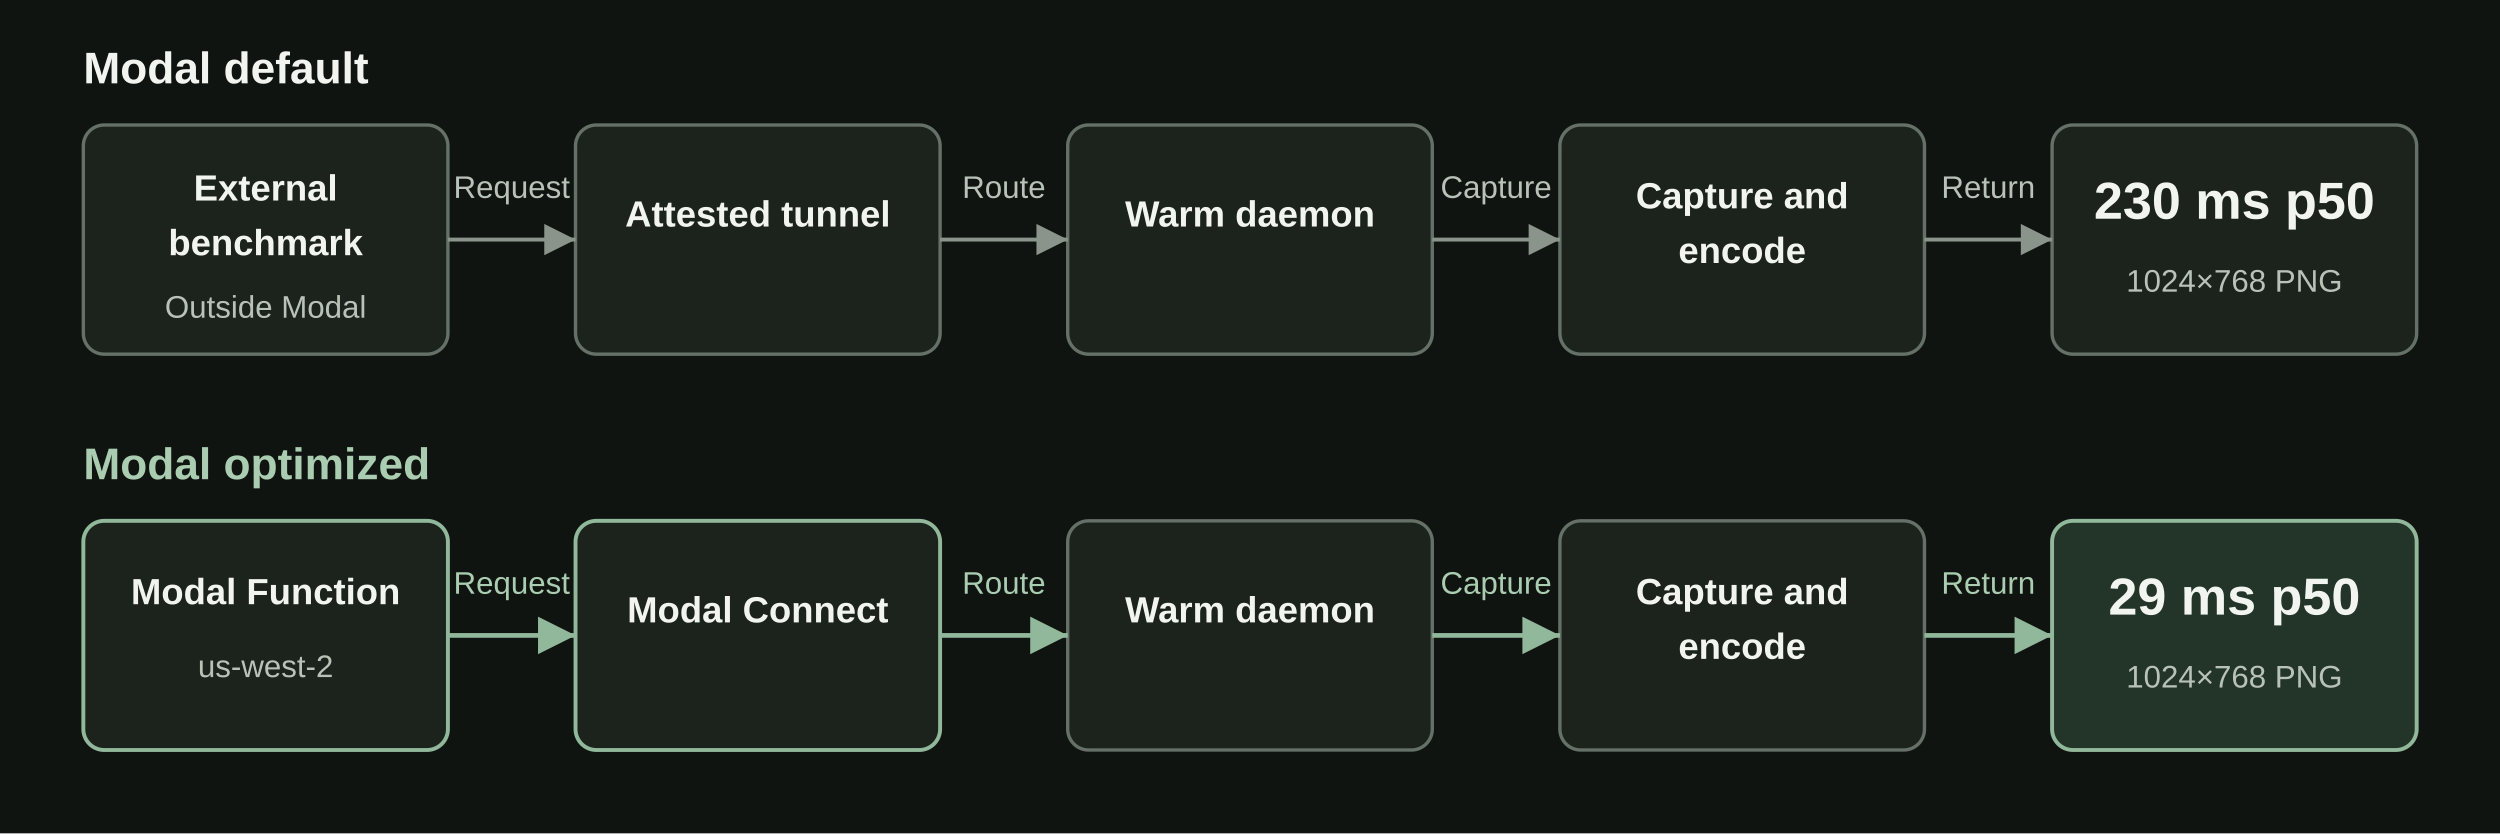
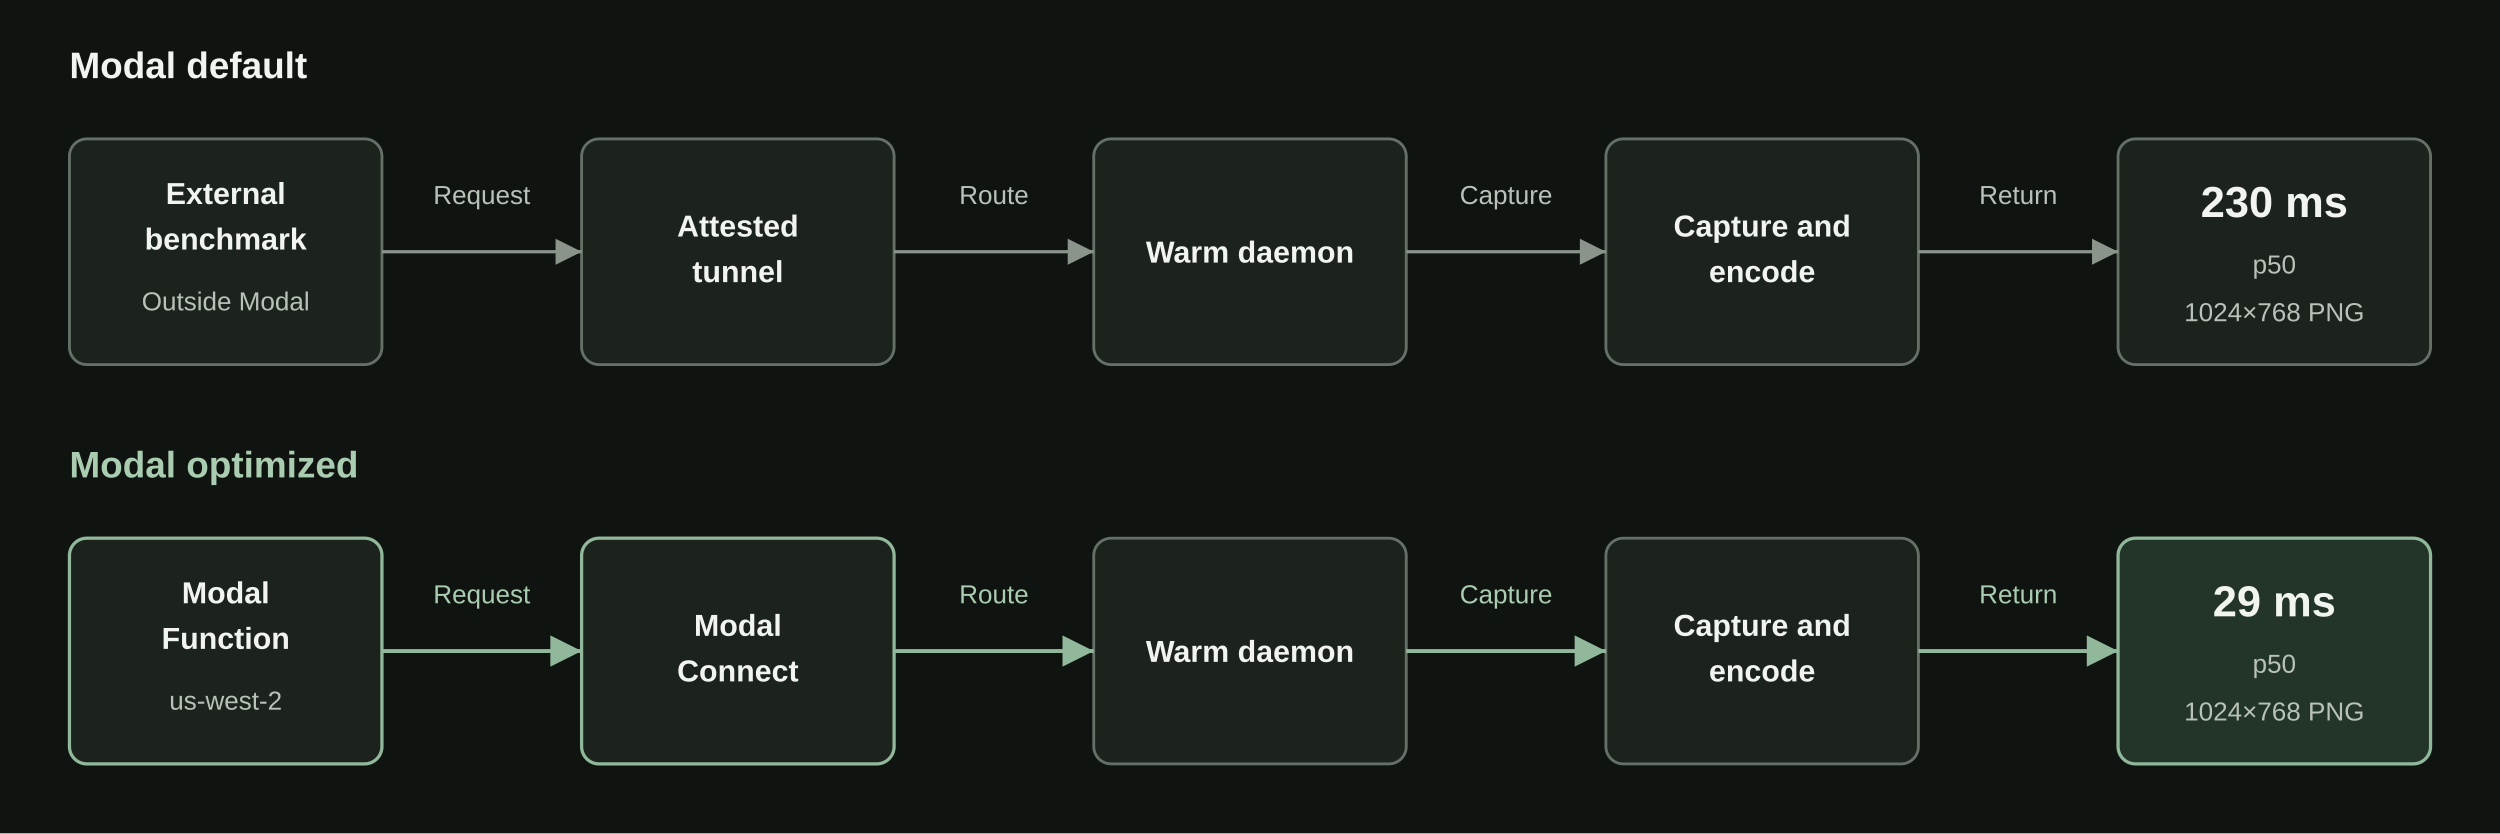
- <svg xmlns="http://www.w3.org/2000/svg" width="960" height="320" viewBox="0 0 960 320" role="img" aria-labelledby="title desc">
+ <svg xmlns="http://www.w3.org/2000/svg" width="1152" height="384" viewBox="0 0 1152 384" role="img" aria-labelledby="title desc">
  <defs>
    <style>
      .bg { fill: #101411; }
      .box { fill: #1C231D; stroke: #657066; stroke-width: 1.3; }
      .changed { fill: #1C231D; stroke: #91B89A; stroke-width: 1.5; }
      .result { fill: #233528; stroke: #91B89A; stroke-width: 1.5; }
      .row, .row-opt, .label, .small, .metric, .arrow-label, .arrow-label-opt { font-family: -apple-system, BlinkMacSystemFont, "Segoe UI", Arial, sans-serif; }
      .row { fill: #F1F4EF; font-size: 17px; font-weight: 700; }
      .row-opt { fill: #AACCB0; font-size: 17px; font-weight: 700; }
      .label { fill: #F1F4EF; font-size: 14px; font-weight: 600; }
      .small { fill: #B9C2B8; font-size: 12px; }
      .metric { fill: #F1F4EF; font-size: 20px; font-weight: 700; }
      .arrow-label { fill: #B9C2B8; font-size: 12px; font-weight: 500; }
      .arrow-label-opt { fill: #AACCB0; font-size: 12px; font-weight: 500; }
      .path { fill: none; stroke: #8A948B; stroke-width: 1.5; }
      .path-opt { fill: none; stroke: #91B89A; stroke-width: 1.8; }
    </style>
    <marker id="arrow-neutral" viewBox="0 0 8 8" refX="8" refY="4" markerWidth="8" markerHeight="8" orient="auto">
      <path d="M0 0 L8 4 L0 8 Z" fill="#8A948B" />
    </marker>
    <marker id="arrow-sage" viewBox="0 0 8 8" refX="8" refY="4" markerWidth="8" markerHeight="8" orient="auto">
      <path d="M0 0 L8 4 L0 8 Z" fill="#91B89A" />
    </marker>
  </defs>
-   <rect class="bg" width="960" height="320" />
-   <text class="row" x="32" y="32">Modal default</text>
-   <rect class="box" x="32" y="48" width="140" height="88" rx="8" />
-   <text class="label" x="102" y="77" text-anchor="middle">External</text>
-   <text class="label" x="102" y="98" text-anchor="middle">benchmark</text>
-   <text class="small" x="102" y="122" text-anchor="middle">Outside Modal</text>
-   <rect class="box" x="221" y="48" width="140" height="88" rx="8" />
-   <text class="label" x="291" y="87" text-anchor="middle">Attested tunnel</text>
-   <rect class="box" x="410" y="48" width="140" height="88" rx="8" />
-   <text class="label" x="480" y="87" text-anchor="middle">Warm daemon</text>
-   <rect class="box" x="599" y="48" width="140" height="88" rx="8" />
-   <text class="label" x="669" y="80" text-anchor="middle">Capture and</text>
-   <text class="label" x="669" y="101" text-anchor="middle">encode</text>
-   <rect class="box" x="788" y="48" width="140" height="88" rx="8" />
-   <text class="metric" x="858" y="84" text-anchor="middle">230 ms p50</text>
-   <text class="small" x="858" y="112" text-anchor="middle">1024×768 PNG</text>
-   <line class="path" x1="172" y1="92" x2="221" y2="92" marker-end="url(#arrow-neutral)" />
-   <text class="arrow-label" x="196.5" y="76" text-anchor="middle">Request</text>
-   <line class="path" x1="361" y1="92" x2="410" y2="92" marker-end="url(#arrow-neutral)" />
-   <text class="arrow-label" x="385.5" y="76" text-anchor="middle">Route</text>
-   <line class="path" x1="550" y1="92" x2="599" y2="92" marker-end="url(#arrow-neutral)" />
-   <text class="arrow-label" x="574.5" y="76" text-anchor="middle">Capture</text>
-   <line class="path" x1="739" y1="92" x2="788" y2="92" marker-end="url(#arrow-neutral)" />
-   <text class="arrow-label" x="763.5" y="76" text-anchor="middle">Return</text>
-   <text class="row-opt" x="32" y="184">Modal optimized</text>
-   <rect class="changed" x="32" y="200" width="140" height="88" rx="8" />
-   <text class="label" x="102" y="232" text-anchor="middle">Modal Function</text>
-   <text class="small" x="102" y="260" text-anchor="middle">us-west-2</text>
-   <rect class="changed" x="221" y="200" width="140" height="88" rx="8" />
-   <text class="label" x="291" y="239" text-anchor="middle">Modal Connect</text>
-   <rect class="box" x="410" y="200" width="140" height="88" rx="8" />
-   <text class="label" x="480" y="239" text-anchor="middle">Warm daemon</text>
-   <rect class="box" x="599" y="200" width="140" height="88" rx="8" />
-   <text class="label" x="669" y="232" text-anchor="middle">Capture and</text>
-   <text class="label" x="669" y="253" text-anchor="middle">encode</text>
-   <rect class="result" x="788" y="200" width="140" height="88" rx="8" />
-   <text class="metric" x="858" y="236" text-anchor="middle">29 ms p50</text>
-   <text class="small" x="858" y="264" text-anchor="middle">1024×768 PNG</text>
-   <line class="path-opt" x1="172" y1="244" x2="221" y2="244" marker-end="url(#arrow-sage)" />
-   <text class="arrow-label-opt" x="196.5" y="228" text-anchor="middle">Request</text>
-   <line class="path-opt" x1="361" y1="244" x2="410" y2="244" marker-end="url(#arrow-sage)" />
-   <text class="arrow-label-opt" x="385.5" y="228" text-anchor="middle">Route</text>
-   <line class="path-opt" x1="550" y1="244" x2="599" y2="244" marker-end="url(#arrow-sage)" />
-   <text class="arrow-label-opt" x="574.5" y="228" text-anchor="middle">Capture</text>
-   <line class="path-opt" x1="739" y1="244" x2="788" y2="244" marker-end="url(#arrow-sage)" />
-   <text class="arrow-label-opt" x="763.5" y="228" text-anchor="middle">Return</text>
+   <rect class="bg" width="1152" height="384" />
+   <text class="row" x="32" y="36">Modal default</text>
+   <rect class="box" x="32" y="64" width="144" height="104" rx="8" />
+   <text class="label" x="104" y="94" text-anchor="middle">External</text>
+   <text class="label" x="104" y="115" text-anchor="middle">benchmark</text>
+   <text class="small" x="104" y="143" text-anchor="middle">Outside Modal</text>
+   <rect class="box" x="268" y="64" width="144" height="104" rx="8" />
+   <text class="label" x="340" y="109" text-anchor="middle">Attested</text>
+   <text class="label" x="340" y="130" text-anchor="middle">tunnel</text>
+   <rect class="box" x="504" y="64" width="144" height="104" rx="8" />
+   <text class="label" x="576" y="121" text-anchor="middle">Warm daemon</text>
+   <rect class="box" x="740" y="64" width="144" height="104" rx="8" />
+   <text class="label" x="812" y="109" text-anchor="middle">Capture and</text>
+   <text class="label" x="812" y="130" text-anchor="middle">encode</text>
+   <rect class="box" x="976" y="64" width="144" height="104" rx="8" />
+   <text class="metric" x="1048" y="100" text-anchor="middle">230 ms</text>
+   <text class="small" x="1048" y="126" text-anchor="middle">p50</text>
+   <text class="small" x="1048" y="148" text-anchor="middle">1024×768 PNG</text>
+   <line class="path" x1="176" y1="116" x2="268" y2="116" marker-end="url(#arrow-neutral)" />
+   <text class="arrow-label" x="222" y="94" text-anchor="middle">Request</text>
+   <line class="path" x1="412" y1="116" x2="504" y2="116" marker-end="url(#arrow-neutral)" />
+   <text class="arrow-label" x="458" y="94" text-anchor="middle">Route</text>
+   <line class="path" x1="648" y1="116" x2="740" y2="116" marker-end="url(#arrow-neutral)" />
+   <text class="arrow-label" x="694" y="94" text-anchor="middle">Capture</text>
+   <line class="path" x1="884" y1="116" x2="976" y2="116" marker-end="url(#arrow-neutral)" />
+   <text class="arrow-label" x="930" y="94" text-anchor="middle">Return</text>
+   <text class="row-opt" x="32" y="220">Modal optimized</text>
+   <rect class="changed" x="32" y="248" width="144" height="104" rx="8" />
+   <text class="label" x="104" y="278" text-anchor="middle">Modal</text>
+   <text class="label" x="104" y="299" text-anchor="middle">Function</text>
+   <text class="small" x="104" y="327" text-anchor="middle">us-west-2</text>
+   <rect class="changed" x="268" y="248" width="144" height="104" rx="8" />
+   <text class="label" x="340" y="293" text-anchor="middle">Modal</text>
+   <text class="label" x="340" y="314" text-anchor="middle">Connect</text>
+   <rect class="box" x="504" y="248" width="144" height="104" rx="8" />
+   <text class="label" x="576" y="305" text-anchor="middle">Warm daemon</text>
+   <rect class="box" x="740" y="248" width="144" height="104" rx="8" />
+   <text class="label" x="812" y="293" text-anchor="middle">Capture and</text>
+   <text class="label" x="812" y="314" text-anchor="middle">encode</text>
+   <rect class="result" x="976" y="248" width="144" height="104" rx="8" />
+   <text class="metric" x="1048" y="284" text-anchor="middle">29 ms</text>
+   <text class="small" x="1048" y="310" text-anchor="middle">p50</text>
+   <text class="small" x="1048" y="332" text-anchor="middle">1024×768 PNG</text>
+   <line class="path-opt" x1="176" y1="300" x2="268" y2="300" marker-end="url(#arrow-sage)" />
+   <text class="arrow-label-opt" x="222" y="278" text-anchor="middle">Request</text>
+   <line class="path-opt" x1="412" y1="300" x2="504" y2="300" marker-end="url(#arrow-sage)" />
+   <text class="arrow-label-opt" x="458" y="278" text-anchor="middle">Route</text>
+   <line class="path-opt" x1="648" y1="300" x2="740" y2="300" marker-end="url(#arrow-sage)" />
+   <text class="arrow-label-opt" x="694" y="278" text-anchor="middle">Capture</text>
+   <line class="path-opt" x1="884" y1="300" x2="976" y2="300" marker-end="url(#arrow-sage)" />
+   <text class="arrow-label-opt" x="930" y="278" text-anchor="middle">Return</text>
</svg>
